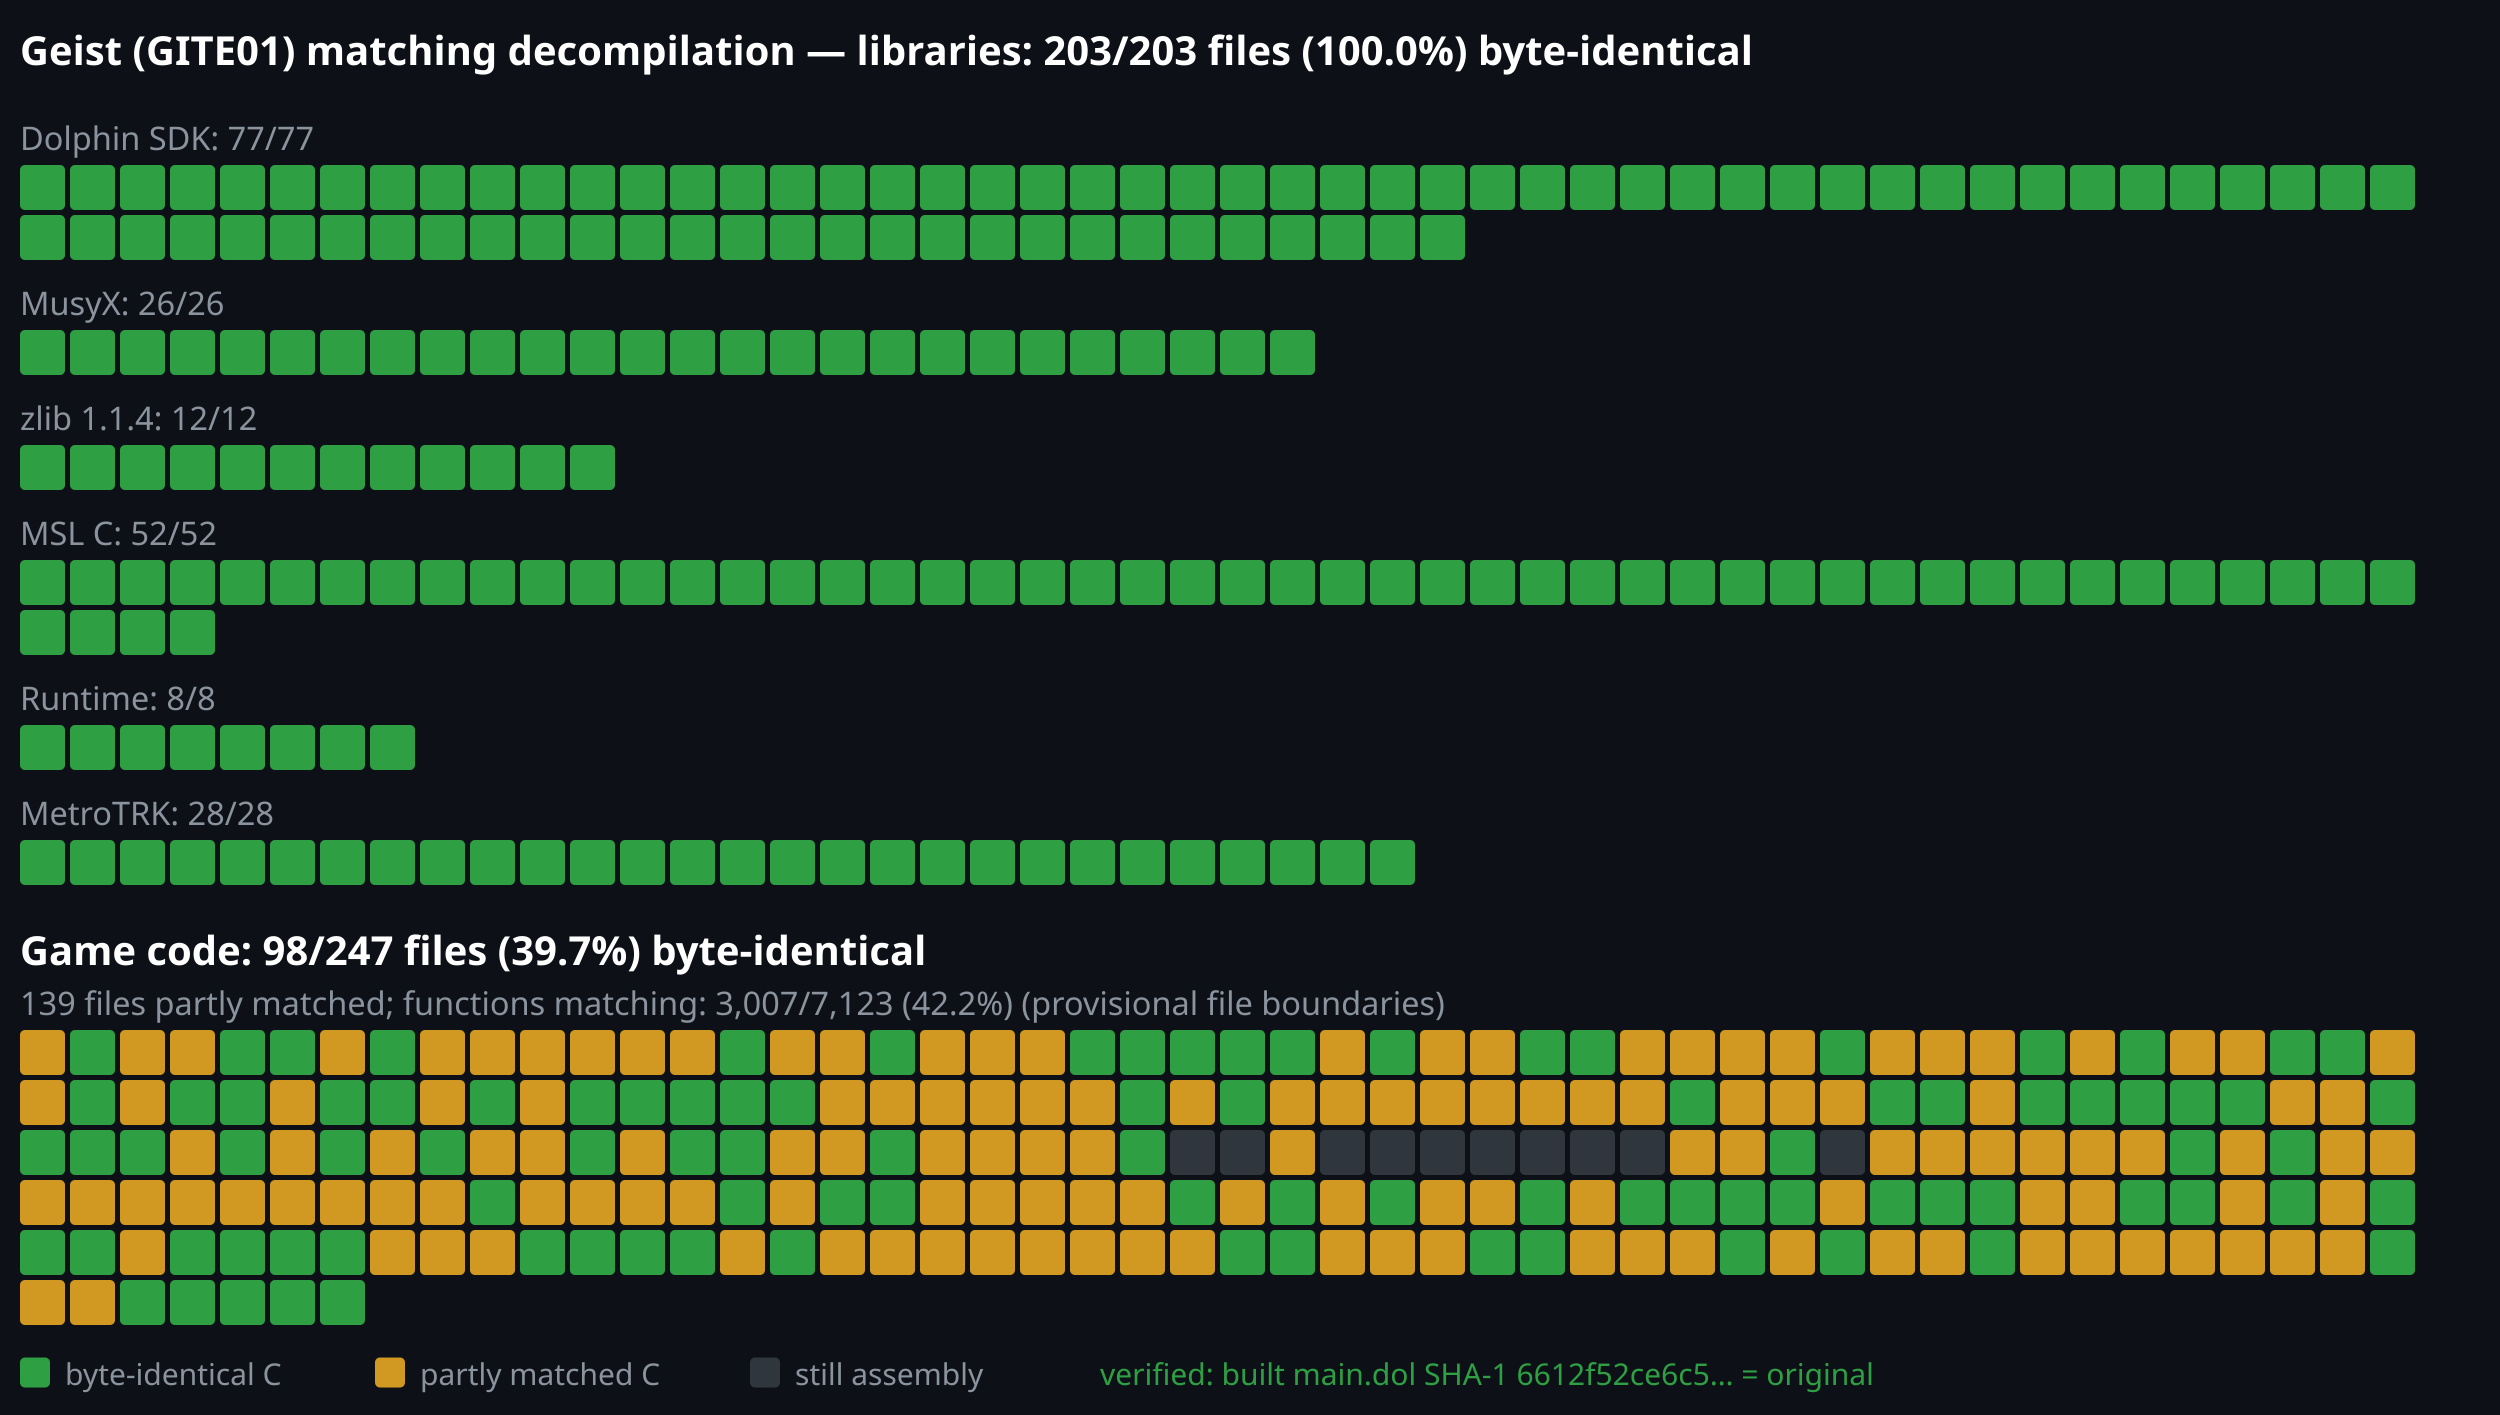
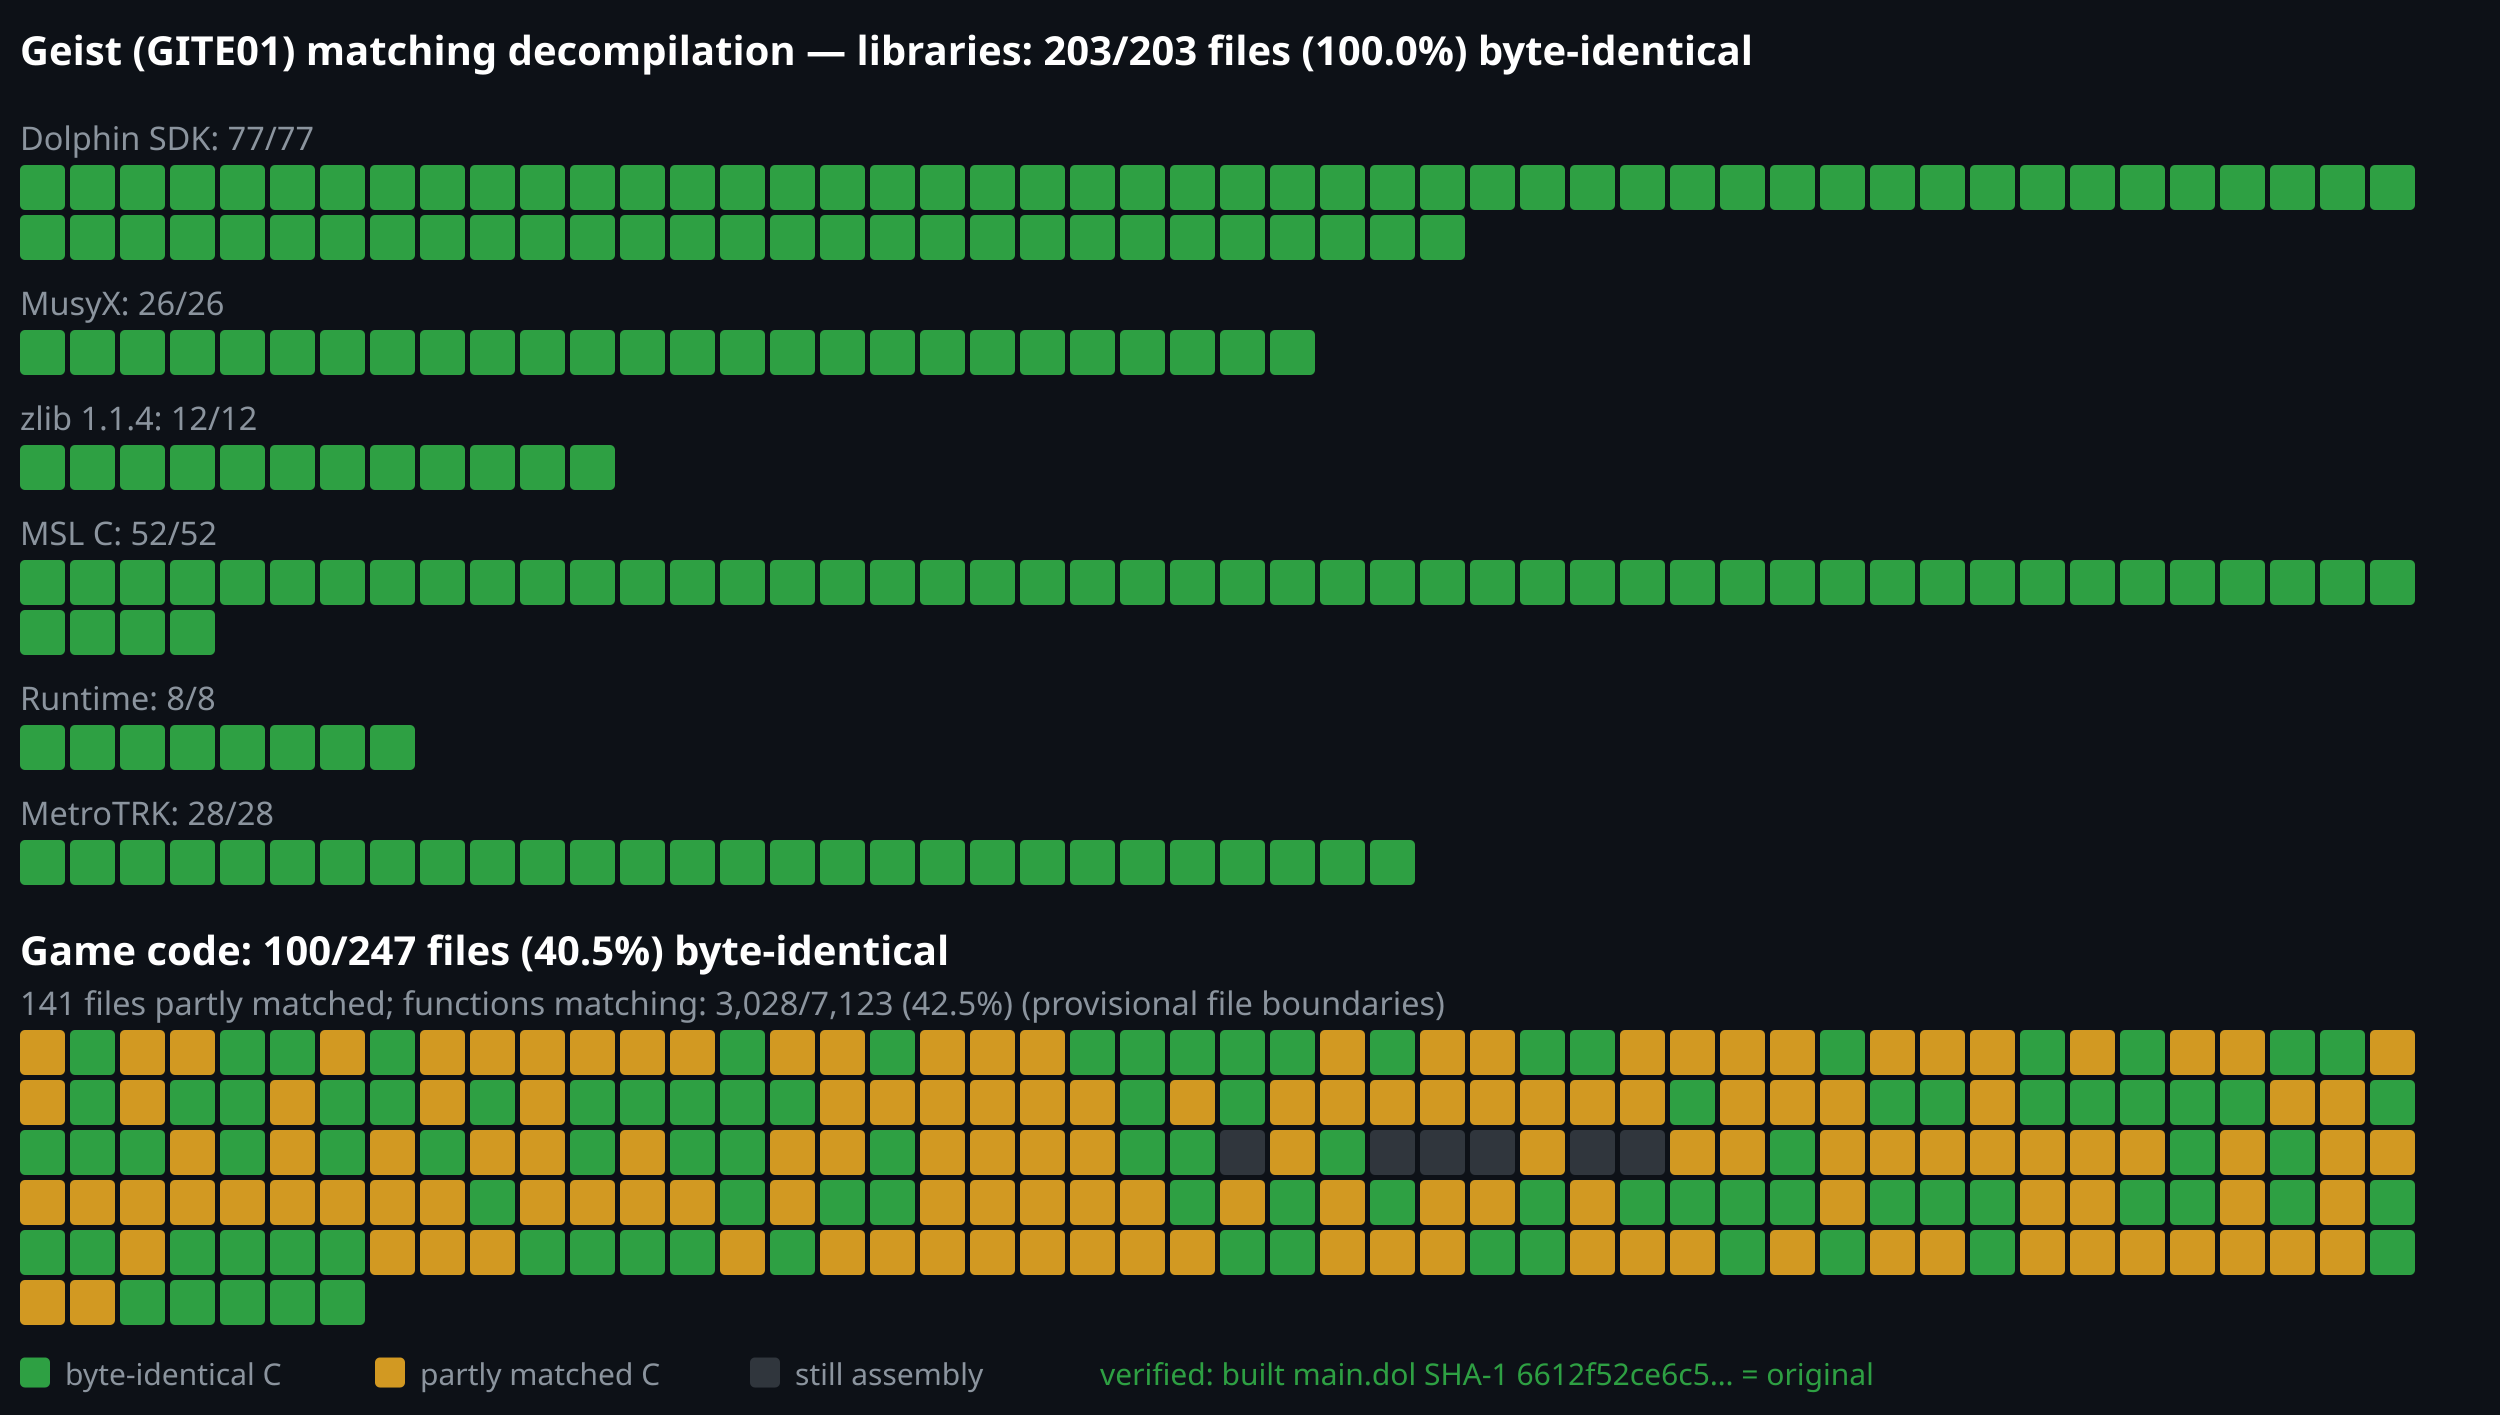
<svg xmlns="http://www.w3.org/2000/svg" viewBox="0 0 1000 566" width="1000" height="566">
  <rect width="1000" height="566" fill="#0d1117" />
  <text x="8" y="26" font-family="sans-serif" font-size="16" font-weight="bold" fill="#ffffff">Geist (GITE01) matching decompilation — libraries: 203/203 files (100.0%) byte-identical</text>
  <text x="8" y="60" font-family="sans-serif" font-size="13" font-weight="normal" fill="#8b949e">Dolphin SDK: 77/77</text>
  <rect x="8" y="66" width="18" height="18" rx="2" fill="#2ea043" />
  <rect x="28" y="66" width="18" height="18" rx="2" fill="#2ea043" />
  <rect x="48" y="66" width="18" height="18" rx="2" fill="#2ea043" />
  <rect x="68" y="66" width="18" height="18" rx="2" fill="#2ea043" />
  <rect x="88" y="66" width="18" height="18" rx="2" fill="#2ea043" />
  <rect x="108" y="66" width="18" height="18" rx="2" fill="#2ea043" />
  <rect x="128" y="66" width="18" height="18" rx="2" fill="#2ea043" />
  <rect x="148" y="66" width="18" height="18" rx="2" fill="#2ea043" />
  <rect x="168" y="66" width="18" height="18" rx="2" fill="#2ea043" />
  <rect x="188" y="66" width="18" height="18" rx="2" fill="#2ea043" />
  <rect x="208" y="66" width="18" height="18" rx="2" fill="#2ea043" />
  <rect x="228" y="66" width="18" height="18" rx="2" fill="#2ea043" />
  <rect x="248" y="66" width="18" height="18" rx="2" fill="#2ea043" />
  <rect x="268" y="66" width="18" height="18" rx="2" fill="#2ea043" />
  <rect x="288" y="66" width="18" height="18" rx="2" fill="#2ea043" />
  <rect x="308" y="66" width="18" height="18" rx="2" fill="#2ea043" />
  <rect x="328" y="66" width="18" height="18" rx="2" fill="#2ea043" />
  <rect x="348" y="66" width="18" height="18" rx="2" fill="#2ea043" />
  <rect x="368" y="66" width="18" height="18" rx="2" fill="#2ea043" />
  <rect x="388" y="66" width="18" height="18" rx="2" fill="#2ea043" />
  <rect x="408" y="66" width="18" height="18" rx="2" fill="#2ea043" />
  <rect x="428" y="66" width="18" height="18" rx="2" fill="#2ea043" />
  <rect x="448" y="66" width="18" height="18" rx="2" fill="#2ea043" />
  <rect x="468" y="66" width="18" height="18" rx="2" fill="#2ea043" />
  <rect x="488" y="66" width="18" height="18" rx="2" fill="#2ea043" />
  <rect x="508" y="66" width="18" height="18" rx="2" fill="#2ea043" />
  <rect x="528" y="66" width="18" height="18" rx="2" fill="#2ea043" />
  <rect x="548" y="66" width="18" height="18" rx="2" fill="#2ea043" />
  <rect x="568" y="66" width="18" height="18" rx="2" fill="#2ea043" />
  <rect x="588" y="66" width="18" height="18" rx="2" fill="#2ea043" />
  <rect x="608" y="66" width="18" height="18" rx="2" fill="#2ea043" />
  <rect x="628" y="66" width="18" height="18" rx="2" fill="#2ea043" />
  <rect x="648" y="66" width="18" height="18" rx="2" fill="#2ea043" />
  <rect x="668" y="66" width="18" height="18" rx="2" fill="#2ea043" />
  <rect x="688" y="66" width="18" height="18" rx="2" fill="#2ea043" />
  <rect x="708" y="66" width="18" height="18" rx="2" fill="#2ea043" />
  <rect x="728" y="66" width="18" height="18" rx="2" fill="#2ea043" />
  <rect x="748" y="66" width="18" height="18" rx="2" fill="#2ea043" />
  <rect x="768" y="66" width="18" height="18" rx="2" fill="#2ea043" />
  <rect x="788" y="66" width="18" height="18" rx="2" fill="#2ea043" />
  <rect x="808" y="66" width="18" height="18" rx="2" fill="#2ea043" />
  <rect x="828" y="66" width="18" height="18" rx="2" fill="#2ea043" />
  <rect x="848" y="66" width="18" height="18" rx="2" fill="#2ea043" />
  <rect x="868" y="66" width="18" height="18" rx="2" fill="#2ea043" />
  <rect x="888" y="66" width="18" height="18" rx="2" fill="#2ea043" />
  <rect x="908" y="66" width="18" height="18" rx="2" fill="#2ea043" />
  <rect x="928" y="66" width="18" height="18" rx="2" fill="#2ea043" />
  <rect x="948" y="66" width="18" height="18" rx="2" fill="#2ea043" />
  <rect x="8" y="86" width="18" height="18" rx="2" fill="#2ea043" />
  <rect x="28" y="86" width="18" height="18" rx="2" fill="#2ea043" />
  <rect x="48" y="86" width="18" height="18" rx="2" fill="#2ea043" />
  <rect x="68" y="86" width="18" height="18" rx="2" fill="#2ea043" />
  <rect x="88" y="86" width="18" height="18" rx="2" fill="#2ea043" />
  <rect x="108" y="86" width="18" height="18" rx="2" fill="#2ea043" />
  <rect x="128" y="86" width="18" height="18" rx="2" fill="#2ea043" />
  <rect x="148" y="86" width="18" height="18" rx="2" fill="#2ea043" />
  <rect x="168" y="86" width="18" height="18" rx="2" fill="#2ea043" />
  <rect x="188" y="86" width="18" height="18" rx="2" fill="#2ea043" />
  <rect x="208" y="86" width="18" height="18" rx="2" fill="#2ea043" />
  <rect x="228" y="86" width="18" height="18" rx="2" fill="#2ea043" />
  <rect x="248" y="86" width="18" height="18" rx="2" fill="#2ea043" />
  <rect x="268" y="86" width="18" height="18" rx="2" fill="#2ea043" />
  <rect x="288" y="86" width="18" height="18" rx="2" fill="#2ea043" />
  <rect x="308" y="86" width="18" height="18" rx="2" fill="#2ea043" />
  <rect x="328" y="86" width="18" height="18" rx="2" fill="#2ea043" />
  <rect x="348" y="86" width="18" height="18" rx="2" fill="#2ea043" />
  <rect x="368" y="86" width="18" height="18" rx="2" fill="#2ea043" />
  <rect x="388" y="86" width="18" height="18" rx="2" fill="#2ea043" />
  <rect x="408" y="86" width="18" height="18" rx="2" fill="#2ea043" />
  <rect x="428" y="86" width="18" height="18" rx="2" fill="#2ea043" />
  <rect x="448" y="86" width="18" height="18" rx="2" fill="#2ea043" />
  <rect x="468" y="86" width="18" height="18" rx="2" fill="#2ea043" />
  <rect x="488" y="86" width="18" height="18" rx="2" fill="#2ea043" />
  <rect x="508" y="86" width="18" height="18" rx="2" fill="#2ea043" />
  <rect x="528" y="86" width="18" height="18" rx="2" fill="#2ea043" />
  <rect x="548" y="86" width="18" height="18" rx="2" fill="#2ea043" />
  <rect x="568" y="86" width="18" height="18" rx="2" fill="#2ea043" />
  <text x="8" y="126" font-family="sans-serif" font-size="13" font-weight="normal" fill="#8b949e">MusyX: 26/26</text>
  <rect x="8" y="132" width="18" height="18" rx="2" fill="#2ea043" />
  <rect x="28" y="132" width="18" height="18" rx="2" fill="#2ea043" />
  <rect x="48" y="132" width="18" height="18" rx="2" fill="#2ea043" />
  <rect x="68" y="132" width="18" height="18" rx="2" fill="#2ea043" />
  <rect x="88" y="132" width="18" height="18" rx="2" fill="#2ea043" />
  <rect x="108" y="132" width="18" height="18" rx="2" fill="#2ea043" />
  <rect x="128" y="132" width="18" height="18" rx="2" fill="#2ea043" />
  <rect x="148" y="132" width="18" height="18" rx="2" fill="#2ea043" />
  <rect x="168" y="132" width="18" height="18" rx="2" fill="#2ea043" />
  <rect x="188" y="132" width="18" height="18" rx="2" fill="#2ea043" />
  <rect x="208" y="132" width="18" height="18" rx="2" fill="#2ea043" />
  <rect x="228" y="132" width="18" height="18" rx="2" fill="#2ea043" />
  <rect x="248" y="132" width="18" height="18" rx="2" fill="#2ea043" />
  <rect x="268" y="132" width="18" height="18" rx="2" fill="#2ea043" />
  <rect x="288" y="132" width="18" height="18" rx="2" fill="#2ea043" />
  <rect x="308" y="132" width="18" height="18" rx="2" fill="#2ea043" />
  <rect x="328" y="132" width="18" height="18" rx="2" fill="#2ea043" />
  <rect x="348" y="132" width="18" height="18" rx="2" fill="#2ea043" />
  <rect x="368" y="132" width="18" height="18" rx="2" fill="#2ea043" />
  <rect x="388" y="132" width="18" height="18" rx="2" fill="#2ea043" />
  <rect x="408" y="132" width="18" height="18" rx="2" fill="#2ea043" />
  <rect x="428" y="132" width="18" height="18" rx="2" fill="#2ea043" />
  <rect x="448" y="132" width="18" height="18" rx="2" fill="#2ea043" />
  <rect x="468" y="132" width="18" height="18" rx="2" fill="#2ea043" />
  <rect x="488" y="132" width="18" height="18" rx="2" fill="#2ea043" />
  <rect x="508" y="132" width="18" height="18" rx="2" fill="#2ea043" />
  <text x="8" y="172" font-family="sans-serif" font-size="13" font-weight="normal" fill="#8b949e">zlib 1.1.4: 12/12</text>
  <rect x="8" y="178" width="18" height="18" rx="2" fill="#2ea043" />
  <rect x="28" y="178" width="18" height="18" rx="2" fill="#2ea043" />
  <rect x="48" y="178" width="18" height="18" rx="2" fill="#2ea043" />
  <rect x="68" y="178" width="18" height="18" rx="2" fill="#2ea043" />
  <rect x="88" y="178" width="18" height="18" rx="2" fill="#2ea043" />
  <rect x="108" y="178" width="18" height="18" rx="2" fill="#2ea043" />
  <rect x="128" y="178" width="18" height="18" rx="2" fill="#2ea043" />
  <rect x="148" y="178" width="18" height="18" rx="2" fill="#2ea043" />
  <rect x="168" y="178" width="18" height="18" rx="2" fill="#2ea043" />
  <rect x="188" y="178" width="18" height="18" rx="2" fill="#2ea043" />
  <rect x="208" y="178" width="18" height="18" rx="2" fill="#2ea043" />
  <rect x="228" y="178" width="18" height="18" rx="2" fill="#2ea043" />
  <text x="8" y="218" font-family="sans-serif" font-size="13" font-weight="normal" fill="#8b949e">MSL C: 52/52</text>
  <rect x="8" y="224" width="18" height="18" rx="2" fill="#2ea043" />
  <rect x="28" y="224" width="18" height="18" rx="2" fill="#2ea043" />
  <rect x="48" y="224" width="18" height="18" rx="2" fill="#2ea043" />
  <rect x="68" y="224" width="18" height="18" rx="2" fill="#2ea043" />
  <rect x="88" y="224" width="18" height="18" rx="2" fill="#2ea043" />
  <rect x="108" y="224" width="18" height="18" rx="2" fill="#2ea043" />
  <rect x="128" y="224" width="18" height="18" rx="2" fill="#2ea043" />
  <rect x="148" y="224" width="18" height="18" rx="2" fill="#2ea043" />
  <rect x="168" y="224" width="18" height="18" rx="2" fill="#2ea043" />
  <rect x="188" y="224" width="18" height="18" rx="2" fill="#2ea043" />
  <rect x="208" y="224" width="18" height="18" rx="2" fill="#2ea043" />
  <rect x="228" y="224" width="18" height="18" rx="2" fill="#2ea043" />
  <rect x="248" y="224" width="18" height="18" rx="2" fill="#2ea043" />
  <rect x="268" y="224" width="18" height="18" rx="2" fill="#2ea043" />
  <rect x="288" y="224" width="18" height="18" rx="2" fill="#2ea043" />
  <rect x="308" y="224" width="18" height="18" rx="2" fill="#2ea043" />
  <rect x="328" y="224" width="18" height="18" rx="2" fill="#2ea043" />
  <rect x="348" y="224" width="18" height="18" rx="2" fill="#2ea043" />
  <rect x="368" y="224" width="18" height="18" rx="2" fill="#2ea043" />
  <rect x="388" y="224" width="18" height="18" rx="2" fill="#2ea043" />
  <rect x="408" y="224" width="18" height="18" rx="2" fill="#2ea043" />
  <rect x="428" y="224" width="18" height="18" rx="2" fill="#2ea043" />
  <rect x="448" y="224" width="18" height="18" rx="2" fill="#2ea043" />
  <rect x="468" y="224" width="18" height="18" rx="2" fill="#2ea043" />
  <rect x="488" y="224" width="18" height="18" rx="2" fill="#2ea043" />
  <rect x="508" y="224" width="18" height="18" rx="2" fill="#2ea043" />
  <rect x="528" y="224" width="18" height="18" rx="2" fill="#2ea043" />
  <rect x="548" y="224" width="18" height="18" rx="2" fill="#2ea043" />
  <rect x="568" y="224" width="18" height="18" rx="2" fill="#2ea043" />
  <rect x="588" y="224" width="18" height="18" rx="2" fill="#2ea043" />
  <rect x="608" y="224" width="18" height="18" rx="2" fill="#2ea043" />
  <rect x="628" y="224" width="18" height="18" rx="2" fill="#2ea043" />
  <rect x="648" y="224" width="18" height="18" rx="2" fill="#2ea043" />
  <rect x="668" y="224" width="18" height="18" rx="2" fill="#2ea043" />
  <rect x="688" y="224" width="18" height="18" rx="2" fill="#2ea043" />
  <rect x="708" y="224" width="18" height="18" rx="2" fill="#2ea043" />
  <rect x="728" y="224" width="18" height="18" rx="2" fill="#2ea043" />
  <rect x="748" y="224" width="18" height="18" rx="2" fill="#2ea043" />
  <rect x="768" y="224" width="18" height="18" rx="2" fill="#2ea043" />
  <rect x="788" y="224" width="18" height="18" rx="2" fill="#2ea043" />
  <rect x="808" y="224" width="18" height="18" rx="2" fill="#2ea043" />
  <rect x="828" y="224" width="18" height="18" rx="2" fill="#2ea043" />
  <rect x="848" y="224" width="18" height="18" rx="2" fill="#2ea043" />
  <rect x="868" y="224" width="18" height="18" rx="2" fill="#2ea043" />
  <rect x="888" y="224" width="18" height="18" rx="2" fill="#2ea043" />
  <rect x="908" y="224" width="18" height="18" rx="2" fill="#2ea043" />
  <rect x="928" y="224" width="18" height="18" rx="2" fill="#2ea043" />
  <rect x="948" y="224" width="18" height="18" rx="2" fill="#2ea043" />
  <rect x="8" y="244" width="18" height="18" rx="2" fill="#2ea043" />
  <rect x="28" y="244" width="18" height="18" rx="2" fill="#2ea043" />
  <rect x="48" y="244" width="18" height="18" rx="2" fill="#2ea043" />
  <rect x="68" y="244" width="18" height="18" rx="2" fill="#2ea043" />
  <text x="8" y="284" font-family="sans-serif" font-size="13" font-weight="normal" fill="#8b949e">Runtime: 8/8</text>
  <rect x="8" y="290" width="18" height="18" rx="2" fill="#2ea043" />
  <rect x="28" y="290" width="18" height="18" rx="2" fill="#2ea043" />
  <rect x="48" y="290" width="18" height="18" rx="2" fill="#2ea043" />
  <rect x="68" y="290" width="18" height="18" rx="2" fill="#2ea043" />
  <rect x="88" y="290" width="18" height="18" rx="2" fill="#2ea043" />
  <rect x="108" y="290" width="18" height="18" rx="2" fill="#2ea043" />
  <rect x="128" y="290" width="18" height="18" rx="2" fill="#2ea043" />
  <rect x="148" y="290" width="18" height="18" rx="2" fill="#2ea043" />
  <text x="8" y="330" font-family="sans-serif" font-size="13" font-weight="normal" fill="#8b949e">MetroTRK: 28/28</text>
  <rect x="8" y="336" width="18" height="18" rx="2" fill="#2ea043" />
  <rect x="28" y="336" width="18" height="18" rx="2" fill="#2ea043" />
  <rect x="48" y="336" width="18" height="18" rx="2" fill="#2ea043" />
  <rect x="68" y="336" width="18" height="18" rx="2" fill="#2ea043" />
  <rect x="88" y="336" width="18" height="18" rx="2" fill="#2ea043" />
  <rect x="108" y="336" width="18" height="18" rx="2" fill="#2ea043" />
  <rect x="128" y="336" width="18" height="18" rx="2" fill="#2ea043" />
  <rect x="148" y="336" width="18" height="18" rx="2" fill="#2ea043" />
  <rect x="168" y="336" width="18" height="18" rx="2" fill="#2ea043" />
  <rect x="188" y="336" width="18" height="18" rx="2" fill="#2ea043" />
  <rect x="208" y="336" width="18" height="18" rx="2" fill="#2ea043" />
  <rect x="228" y="336" width="18" height="18" rx="2" fill="#2ea043" />
  <rect x="248" y="336" width="18" height="18" rx="2" fill="#2ea043" />
  <rect x="268" y="336" width="18" height="18" rx="2" fill="#2ea043" />
  <rect x="288" y="336" width="18" height="18" rx="2" fill="#2ea043" />
  <rect x="308" y="336" width="18" height="18" rx="2" fill="#2ea043" />
  <rect x="328" y="336" width="18" height="18" rx="2" fill="#2ea043" />
  <rect x="348" y="336" width="18" height="18" rx="2" fill="#2ea043" />
  <rect x="368" y="336" width="18" height="18" rx="2" fill="#2ea043" />
  <rect x="388" y="336" width="18" height="18" rx="2" fill="#2ea043" />
  <rect x="408" y="336" width="18" height="18" rx="2" fill="#2ea043" />
  <rect x="428" y="336" width="18" height="18" rx="2" fill="#2ea043" />
  <rect x="448" y="336" width="18" height="18" rx="2" fill="#2ea043" />
  <rect x="468" y="336" width="18" height="18" rx="2" fill="#2ea043" />
  <rect x="488" y="336" width="18" height="18" rx="2" fill="#2ea043" />
  <rect x="508" y="336" width="18" height="18" rx="2" fill="#2ea043" />
  <rect x="528" y="336" width="18" height="18" rx="2" fill="#2ea043" />
  <rect x="548" y="336" width="18" height="18" rx="2" fill="#2ea043" />
-   <text x="8" y="386" font-family="sans-serif" font-size="16" font-weight="bold" fill="#ffffff">Game code: 98/247 files (39.7%) byte-identical</text>
-   <text x="8" y="406" font-family="sans-serif" font-size="13" font-weight="normal" fill="#8b949e">139 files partly matched; functions matching: 3,007/7,123 (42.2%) (provisional file boundaries)</text>
+   <text x="8" y="386" font-family="sans-serif" font-size="16" font-weight="bold" fill="#ffffff">Game code: 100/247 files (40.5%) byte-identical</text>
+   <text x="8" y="406" font-family="sans-serif" font-size="13" font-weight="normal" fill="#8b949e">141 files partly matched; functions matching: 3,028/7,123 (42.5%) (provisional file boundaries)</text>
  <rect x="8" y="412" width="18" height="18" rx="2" fill="#d29922" />
  <rect x="28" y="412" width="18" height="18" rx="2" fill="#2ea043" />
  <rect x="48" y="412" width="18" height="18" rx="2" fill="#d29922" />
  <rect x="68" y="412" width="18" height="18" rx="2" fill="#d29922" />
  <rect x="88" y="412" width="18" height="18" rx="2" fill="#2ea043" />
  <rect x="108" y="412" width="18" height="18" rx="2" fill="#2ea043" />
  <rect x="128" y="412" width="18" height="18" rx="2" fill="#d29922" />
  <rect x="148" y="412" width="18" height="18" rx="2" fill="#2ea043" />
  <rect x="168" y="412" width="18" height="18" rx="2" fill="#d29922" />
  <rect x="188" y="412" width="18" height="18" rx="2" fill="#d29922" />
  <rect x="208" y="412" width="18" height="18" rx="2" fill="#d29922" />
  <rect x="228" y="412" width="18" height="18" rx="2" fill="#d29922" />
  <rect x="248" y="412" width="18" height="18" rx="2" fill="#d29922" />
  <rect x="268" y="412" width="18" height="18" rx="2" fill="#d29922" />
  <rect x="288" y="412" width="18" height="18" rx="2" fill="#2ea043" />
  <rect x="308" y="412" width="18" height="18" rx="2" fill="#d29922" />
  <rect x="328" y="412" width="18" height="18" rx="2" fill="#d29922" />
  <rect x="348" y="412" width="18" height="18" rx="2" fill="#2ea043" />
  <rect x="368" y="412" width="18" height="18" rx="2" fill="#d29922" />
  <rect x="388" y="412" width="18" height="18" rx="2" fill="#d29922" />
  <rect x="408" y="412" width="18" height="18" rx="2" fill="#d29922" />
  <rect x="428" y="412" width="18" height="18" rx="2" fill="#2ea043" />
  <rect x="448" y="412" width="18" height="18" rx="2" fill="#2ea043" />
  <rect x="468" y="412" width="18" height="18" rx="2" fill="#2ea043" />
  <rect x="488" y="412" width="18" height="18" rx="2" fill="#2ea043" />
  <rect x="508" y="412" width="18" height="18" rx="2" fill="#2ea043" />
  <rect x="528" y="412" width="18" height="18" rx="2" fill="#d29922" />
  <rect x="548" y="412" width="18" height="18" rx="2" fill="#2ea043" />
  <rect x="568" y="412" width="18" height="18" rx="2" fill="#d29922" />
  <rect x="588" y="412" width="18" height="18" rx="2" fill="#d29922" />
  <rect x="608" y="412" width="18" height="18" rx="2" fill="#2ea043" />
  <rect x="628" y="412" width="18" height="18" rx="2" fill="#2ea043" />
  <rect x="648" y="412" width="18" height="18" rx="2" fill="#d29922" />
  <rect x="668" y="412" width="18" height="18" rx="2" fill="#d29922" />
  <rect x="688" y="412" width="18" height="18" rx="2" fill="#d29922" />
  <rect x="708" y="412" width="18" height="18" rx="2" fill="#d29922" />
  <rect x="728" y="412" width="18" height="18" rx="2" fill="#2ea043" />
  <rect x="748" y="412" width="18" height="18" rx="2" fill="#d29922" />
  <rect x="768" y="412" width="18" height="18" rx="2" fill="#d29922" />
  <rect x="788" y="412" width="18" height="18" rx="2" fill="#d29922" />
  <rect x="808" y="412" width="18" height="18" rx="2" fill="#2ea043" />
  <rect x="828" y="412" width="18" height="18" rx="2" fill="#d29922" />
  <rect x="848" y="412" width="18" height="18" rx="2" fill="#2ea043" />
  <rect x="868" y="412" width="18" height="18" rx="2" fill="#d29922" />
  <rect x="888" y="412" width="18" height="18" rx="2" fill="#d29922" />
  <rect x="908" y="412" width="18" height="18" rx="2" fill="#2ea043" />
  <rect x="928" y="412" width="18" height="18" rx="2" fill="#2ea043" />
  <rect x="948" y="412" width="18" height="18" rx="2" fill="#d29922" />
  <rect x="8" y="432" width="18" height="18" rx="2" fill="#d29922" />
  <rect x="28" y="432" width="18" height="18" rx="2" fill="#2ea043" />
  <rect x="48" y="432" width="18" height="18" rx="2" fill="#d29922" />
  <rect x="68" y="432" width="18" height="18" rx="2" fill="#2ea043" />
  <rect x="88" y="432" width="18" height="18" rx="2" fill="#2ea043" />
  <rect x="108" y="432" width="18" height="18" rx="2" fill="#d29922" />
  <rect x="128" y="432" width="18" height="18" rx="2" fill="#2ea043" />
  <rect x="148" y="432" width="18" height="18" rx="2" fill="#2ea043" />
  <rect x="168" y="432" width="18" height="18" rx="2" fill="#d29922" />
  <rect x="188" y="432" width="18" height="18" rx="2" fill="#2ea043" />
  <rect x="208" y="432" width="18" height="18" rx="2" fill="#d29922" />
  <rect x="228" y="432" width="18" height="18" rx="2" fill="#2ea043" />
  <rect x="248" y="432" width="18" height="18" rx="2" fill="#2ea043" />
  <rect x="268" y="432" width="18" height="18" rx="2" fill="#2ea043" />
  <rect x="288" y="432" width="18" height="18" rx="2" fill="#2ea043" />
  <rect x="308" y="432" width="18" height="18" rx="2" fill="#2ea043" />
  <rect x="328" y="432" width="18" height="18" rx="2" fill="#d29922" />
  <rect x="348" y="432" width="18" height="18" rx="2" fill="#d29922" />
  <rect x="368" y="432" width="18" height="18" rx="2" fill="#d29922" />
  <rect x="388" y="432" width="18" height="18" rx="2" fill="#d29922" />
  <rect x="408" y="432" width="18" height="18" rx="2" fill="#d29922" />
  <rect x="428" y="432" width="18" height="18" rx="2" fill="#d29922" />
  <rect x="448" y="432" width="18" height="18" rx="2" fill="#2ea043" />
  <rect x="468" y="432" width="18" height="18" rx="2" fill="#d29922" />
  <rect x="488" y="432" width="18" height="18" rx="2" fill="#2ea043" />
  <rect x="508" y="432" width="18" height="18" rx="2" fill="#d29922" />
  <rect x="528" y="432" width="18" height="18" rx="2" fill="#d29922" />
  <rect x="548" y="432" width="18" height="18" rx="2" fill="#d29922" />
  <rect x="568" y="432" width="18" height="18" rx="2" fill="#d29922" />
  <rect x="588" y="432" width="18" height="18" rx="2" fill="#d29922" />
  <rect x="608" y="432" width="18" height="18" rx="2" fill="#d29922" />
  <rect x="628" y="432" width="18" height="18" rx="2" fill="#d29922" />
  <rect x="648" y="432" width="18" height="18" rx="2" fill="#d29922" />
  <rect x="668" y="432" width="18" height="18" rx="2" fill="#2ea043" />
  <rect x="688" y="432" width="18" height="18" rx="2" fill="#d29922" />
  <rect x="708" y="432" width="18" height="18" rx="2" fill="#d29922" />
  <rect x="728" y="432" width="18" height="18" rx="2" fill="#d29922" />
  <rect x="748" y="432" width="18" height="18" rx="2" fill="#2ea043" />
  <rect x="768" y="432" width="18" height="18" rx="2" fill="#2ea043" />
  <rect x="788" y="432" width="18" height="18" rx="2" fill="#d29922" />
  <rect x="808" y="432" width="18" height="18" rx="2" fill="#2ea043" />
  <rect x="828" y="432" width="18" height="18" rx="2" fill="#2ea043" />
  <rect x="848" y="432" width="18" height="18" rx="2" fill="#2ea043" />
  <rect x="868" y="432" width="18" height="18" rx="2" fill="#2ea043" />
  <rect x="888" y="432" width="18" height="18" rx="2" fill="#2ea043" />
  <rect x="908" y="432" width="18" height="18" rx="2" fill="#d29922" />
  <rect x="928" y="432" width="18" height="18" rx="2" fill="#d29922" />
  <rect x="948" y="432" width="18" height="18" rx="2" fill="#2ea043" />
  <rect x="8" y="452" width="18" height="18" rx="2" fill="#2ea043" />
  <rect x="28" y="452" width="18" height="18" rx="2" fill="#2ea043" />
  <rect x="48" y="452" width="18" height="18" rx="2" fill="#2ea043" />
  <rect x="68" y="452" width="18" height="18" rx="2" fill="#d29922" />
  <rect x="88" y="452" width="18" height="18" rx="2" fill="#2ea043" />
  <rect x="108" y="452" width="18" height="18" rx="2" fill="#d29922" />
  <rect x="128" y="452" width="18" height="18" rx="2" fill="#2ea043" />
  <rect x="148" y="452" width="18" height="18" rx="2" fill="#d29922" />
  <rect x="168" y="452" width="18" height="18" rx="2" fill="#2ea043" />
  <rect x="188" y="452" width="18" height="18" rx="2" fill="#d29922" />
  <rect x="208" y="452" width="18" height="18" rx="2" fill="#d29922" />
  <rect x="228" y="452" width="18" height="18" rx="2" fill="#2ea043" />
  <rect x="248" y="452" width="18" height="18" rx="2" fill="#d29922" />
  <rect x="268" y="452" width="18" height="18" rx="2" fill="#2ea043" />
  <rect x="288" y="452" width="18" height="18" rx="2" fill="#2ea043" />
  <rect x="308" y="452" width="18" height="18" rx="2" fill="#d29922" />
  <rect x="328" y="452" width="18" height="18" rx="2" fill="#d29922" />
  <rect x="348" y="452" width="18" height="18" rx="2" fill="#2ea043" />
  <rect x="368" y="452" width="18" height="18" rx="2" fill="#d29922" />
  <rect x="388" y="452" width="18" height="18" rx="2" fill="#d29922" />
  <rect x="408" y="452" width="18" height="18" rx="2" fill="#d29922" />
  <rect x="428" y="452" width="18" height="18" rx="2" fill="#d29922" />
  <rect x="448" y="452" width="18" height="18" rx="2" fill="#2ea043" />
-   <rect x="468" y="452" width="18" height="18" rx="2" fill="#30363d" />
+   <rect x="468" y="452" width="18" height="18" rx="2" fill="#2ea043" />
  <rect x="488" y="452" width="18" height="18" rx="2" fill="#30363d" />
  <rect x="508" y="452" width="18" height="18" rx="2" fill="#d29922" />
-   <rect x="528" y="452" width="18" height="18" rx="2" fill="#30363d" />
+   <rect x="528" y="452" width="18" height="18" rx="2" fill="#2ea043" />
  <rect x="548" y="452" width="18" height="18" rx="2" fill="#30363d" />
  <rect x="568" y="452" width="18" height="18" rx="2" fill="#30363d" />
  <rect x="588" y="452" width="18" height="18" rx="2" fill="#30363d" />
-   <rect x="608" y="452" width="18" height="18" rx="2" fill="#30363d" />
+   <rect x="608" y="452" width="18" height="18" rx="2" fill="#d29922" />
  <rect x="628" y="452" width="18" height="18" rx="2" fill="#30363d" />
  <rect x="648" y="452" width="18" height="18" rx="2" fill="#30363d" />
  <rect x="668" y="452" width="18" height="18" rx="2" fill="#d29922" />
  <rect x="688" y="452" width="18" height="18" rx="2" fill="#d29922" />
  <rect x="708" y="452" width="18" height="18" rx="2" fill="#2ea043" />
-   <rect x="728" y="452" width="18" height="18" rx="2" fill="#30363d" />
+   <rect x="728" y="452" width="18" height="18" rx="2" fill="#d29922" />
  <rect x="748" y="452" width="18" height="18" rx="2" fill="#d29922" />
  <rect x="768" y="452" width="18" height="18" rx="2" fill="#d29922" />
  <rect x="788" y="452" width="18" height="18" rx="2" fill="#d29922" />
  <rect x="808" y="452" width="18" height="18" rx="2" fill="#d29922" />
  <rect x="828" y="452" width="18" height="18" rx="2" fill="#d29922" />
  <rect x="848" y="452" width="18" height="18" rx="2" fill="#d29922" />
  <rect x="868" y="452" width="18" height="18" rx="2" fill="#2ea043" />
  <rect x="888" y="452" width="18" height="18" rx="2" fill="#d29922" />
  <rect x="908" y="452" width="18" height="18" rx="2" fill="#2ea043" />
  <rect x="928" y="452" width="18" height="18" rx="2" fill="#d29922" />
  <rect x="948" y="452" width="18" height="18" rx="2" fill="#d29922" />
  <rect x="8" y="472" width="18" height="18" rx="2" fill="#d29922" />
  <rect x="28" y="472" width="18" height="18" rx="2" fill="#d29922" />
  <rect x="48" y="472" width="18" height="18" rx="2" fill="#d29922" />
  <rect x="68" y="472" width="18" height="18" rx="2" fill="#d29922" />
  <rect x="88" y="472" width="18" height="18" rx="2" fill="#d29922" />
  <rect x="108" y="472" width="18" height="18" rx="2" fill="#d29922" />
  <rect x="128" y="472" width="18" height="18" rx="2" fill="#d29922" />
  <rect x="148" y="472" width="18" height="18" rx="2" fill="#d29922" />
  <rect x="168" y="472" width="18" height="18" rx="2" fill="#d29922" />
  <rect x="188" y="472" width="18" height="18" rx="2" fill="#2ea043" />
  <rect x="208" y="472" width="18" height="18" rx="2" fill="#d29922" />
  <rect x="228" y="472" width="18" height="18" rx="2" fill="#d29922" />
  <rect x="248" y="472" width="18" height="18" rx="2" fill="#d29922" />
  <rect x="268" y="472" width="18" height="18" rx="2" fill="#d29922" />
  <rect x="288" y="472" width="18" height="18" rx="2" fill="#2ea043" />
  <rect x="308" y="472" width="18" height="18" rx="2" fill="#d29922" />
  <rect x="328" y="472" width="18" height="18" rx="2" fill="#2ea043" />
  <rect x="348" y="472" width="18" height="18" rx="2" fill="#2ea043" />
  <rect x="368" y="472" width="18" height="18" rx="2" fill="#d29922" />
  <rect x="388" y="472" width="18" height="18" rx="2" fill="#d29922" />
  <rect x="408" y="472" width="18" height="18" rx="2" fill="#d29922" />
  <rect x="428" y="472" width="18" height="18" rx="2" fill="#d29922" />
  <rect x="448" y="472" width="18" height="18" rx="2" fill="#d29922" />
  <rect x="468" y="472" width="18" height="18" rx="2" fill="#2ea043" />
  <rect x="488" y="472" width="18" height="18" rx="2" fill="#d29922" />
  <rect x="508" y="472" width="18" height="18" rx="2" fill="#2ea043" />
  <rect x="528" y="472" width="18" height="18" rx="2" fill="#d29922" />
  <rect x="548" y="472" width="18" height="18" rx="2" fill="#2ea043" />
  <rect x="568" y="472" width="18" height="18" rx="2" fill="#d29922" />
  <rect x="588" y="472" width="18" height="18" rx="2" fill="#d29922" />
  <rect x="608" y="472" width="18" height="18" rx="2" fill="#2ea043" />
  <rect x="628" y="472" width="18" height="18" rx="2" fill="#d29922" />
  <rect x="648" y="472" width="18" height="18" rx="2" fill="#2ea043" />
  <rect x="668" y="472" width="18" height="18" rx="2" fill="#2ea043" />
  <rect x="688" y="472" width="18" height="18" rx="2" fill="#2ea043" />
  <rect x="708" y="472" width="18" height="18" rx="2" fill="#2ea043" />
  <rect x="728" y="472" width="18" height="18" rx="2" fill="#d29922" />
  <rect x="748" y="472" width="18" height="18" rx="2" fill="#2ea043" />
  <rect x="768" y="472" width="18" height="18" rx="2" fill="#2ea043" />
  <rect x="788" y="472" width="18" height="18" rx="2" fill="#2ea043" />
  <rect x="808" y="472" width="18" height="18" rx="2" fill="#d29922" />
  <rect x="828" y="472" width="18" height="18" rx="2" fill="#d29922" />
  <rect x="848" y="472" width="18" height="18" rx="2" fill="#2ea043" />
  <rect x="868" y="472" width="18" height="18" rx="2" fill="#2ea043" />
  <rect x="888" y="472" width="18" height="18" rx="2" fill="#d29922" />
  <rect x="908" y="472" width="18" height="18" rx="2" fill="#2ea043" />
  <rect x="928" y="472" width="18" height="18" rx="2" fill="#d29922" />
  <rect x="948" y="472" width="18" height="18" rx="2" fill="#2ea043" />
  <rect x="8" y="492" width="18" height="18" rx="2" fill="#2ea043" />
  <rect x="28" y="492" width="18" height="18" rx="2" fill="#2ea043" />
  <rect x="48" y="492" width="18" height="18" rx="2" fill="#d29922" />
  <rect x="68" y="492" width="18" height="18" rx="2" fill="#2ea043" />
  <rect x="88" y="492" width="18" height="18" rx="2" fill="#2ea043" />
  <rect x="108" y="492" width="18" height="18" rx="2" fill="#2ea043" />
  <rect x="128" y="492" width="18" height="18" rx="2" fill="#2ea043" />
  <rect x="148" y="492" width="18" height="18" rx="2" fill="#d29922" />
  <rect x="168" y="492" width="18" height="18" rx="2" fill="#d29922" />
  <rect x="188" y="492" width="18" height="18" rx="2" fill="#d29922" />
  <rect x="208" y="492" width="18" height="18" rx="2" fill="#2ea043" />
  <rect x="228" y="492" width="18" height="18" rx="2" fill="#2ea043" />
  <rect x="248" y="492" width="18" height="18" rx="2" fill="#2ea043" />
  <rect x="268" y="492" width="18" height="18" rx="2" fill="#2ea043" />
  <rect x="288" y="492" width="18" height="18" rx="2" fill="#d29922" />
  <rect x="308" y="492" width="18" height="18" rx="2" fill="#2ea043" />
  <rect x="328" y="492" width="18" height="18" rx="2" fill="#d29922" />
  <rect x="348" y="492" width="18" height="18" rx="2" fill="#d29922" />
  <rect x="368" y="492" width="18" height="18" rx="2" fill="#d29922" />
  <rect x="388" y="492" width="18" height="18" rx="2" fill="#d29922" />
  <rect x="408" y="492" width="18" height="18" rx="2" fill="#d29922" />
  <rect x="428" y="492" width="18" height="18" rx="2" fill="#d29922" />
  <rect x="448" y="492" width="18" height="18" rx="2" fill="#d29922" />
  <rect x="468" y="492" width="18" height="18" rx="2" fill="#d29922" />
  <rect x="488" y="492" width="18" height="18" rx="2" fill="#2ea043" />
  <rect x="508" y="492" width="18" height="18" rx="2" fill="#2ea043" />
  <rect x="528" y="492" width="18" height="18" rx="2" fill="#d29922" />
  <rect x="548" y="492" width="18" height="18" rx="2" fill="#d29922" />
  <rect x="568" y="492" width="18" height="18" rx="2" fill="#d29922" />
  <rect x="588" y="492" width="18" height="18" rx="2" fill="#2ea043" />
  <rect x="608" y="492" width="18" height="18" rx="2" fill="#2ea043" />
  <rect x="628" y="492" width="18" height="18" rx="2" fill="#d29922" />
  <rect x="648" y="492" width="18" height="18" rx="2" fill="#d29922" />
  <rect x="668" y="492" width="18" height="18" rx="2" fill="#d29922" />
  <rect x="688" y="492" width="18" height="18" rx="2" fill="#2ea043" />
  <rect x="708" y="492" width="18" height="18" rx="2" fill="#d29922" />
  <rect x="728" y="492" width="18" height="18" rx="2" fill="#2ea043" />
  <rect x="748" y="492" width="18" height="18" rx="2" fill="#d29922" />
  <rect x="768" y="492" width="18" height="18" rx="2" fill="#d29922" />
  <rect x="788" y="492" width="18" height="18" rx="2" fill="#2ea043" />
  <rect x="808" y="492" width="18" height="18" rx="2" fill="#d29922" />
  <rect x="828" y="492" width="18" height="18" rx="2" fill="#d29922" />
  <rect x="848" y="492" width="18" height="18" rx="2" fill="#d29922" />
  <rect x="868" y="492" width="18" height="18" rx="2" fill="#d29922" />
  <rect x="888" y="492" width="18" height="18" rx="2" fill="#d29922" />
  <rect x="908" y="492" width="18" height="18" rx="2" fill="#d29922" />
  <rect x="928" y="492" width="18" height="18" rx="2" fill="#d29922" />
  <rect x="948" y="492" width="18" height="18" rx="2" fill="#2ea043" />
  <rect x="8" y="512" width="18" height="18" rx="2" fill="#d29922" />
  <rect x="28" y="512" width="18" height="18" rx="2" fill="#d29922" />
  <rect x="48" y="512" width="18" height="18" rx="2" fill="#2ea043" />
  <rect x="68" y="512" width="18" height="18" rx="2" fill="#2ea043" />
  <rect x="88" y="512" width="18" height="18" rx="2" fill="#2ea043" />
  <rect x="108" y="512" width="18" height="18" rx="2" fill="#2ea043" />
  <rect x="128" y="512" width="18" height="18" rx="2" fill="#2ea043" />
  <rect x="8" y="543" width="12" height="12" rx="2" fill="#2ea043" />
  <text x="26" y="554" font-family="sans-serif" font-size="12" font-weight="normal" fill="#8b949e">byte-identical C</text>
  <rect x="150" y="543" width="12" height="12" rx="2" fill="#d29922" />
  <text x="168" y="554" font-family="sans-serif" font-size="12" font-weight="normal" fill="#8b949e">partly matched C</text>
  <rect x="300" y="543" width="12" height="12" rx="2" fill="#30363d" />
  <text x="318" y="554" font-family="sans-serif" font-size="12" font-weight="normal" fill="#8b949e">still assembly</text>
  <text x="440" y="554" font-family="sans-serif" font-size="12" font-weight="normal" fill="#2ea043">verified: built main.dol SHA-1 6612f52ce6c5… = original</text>
</svg>
